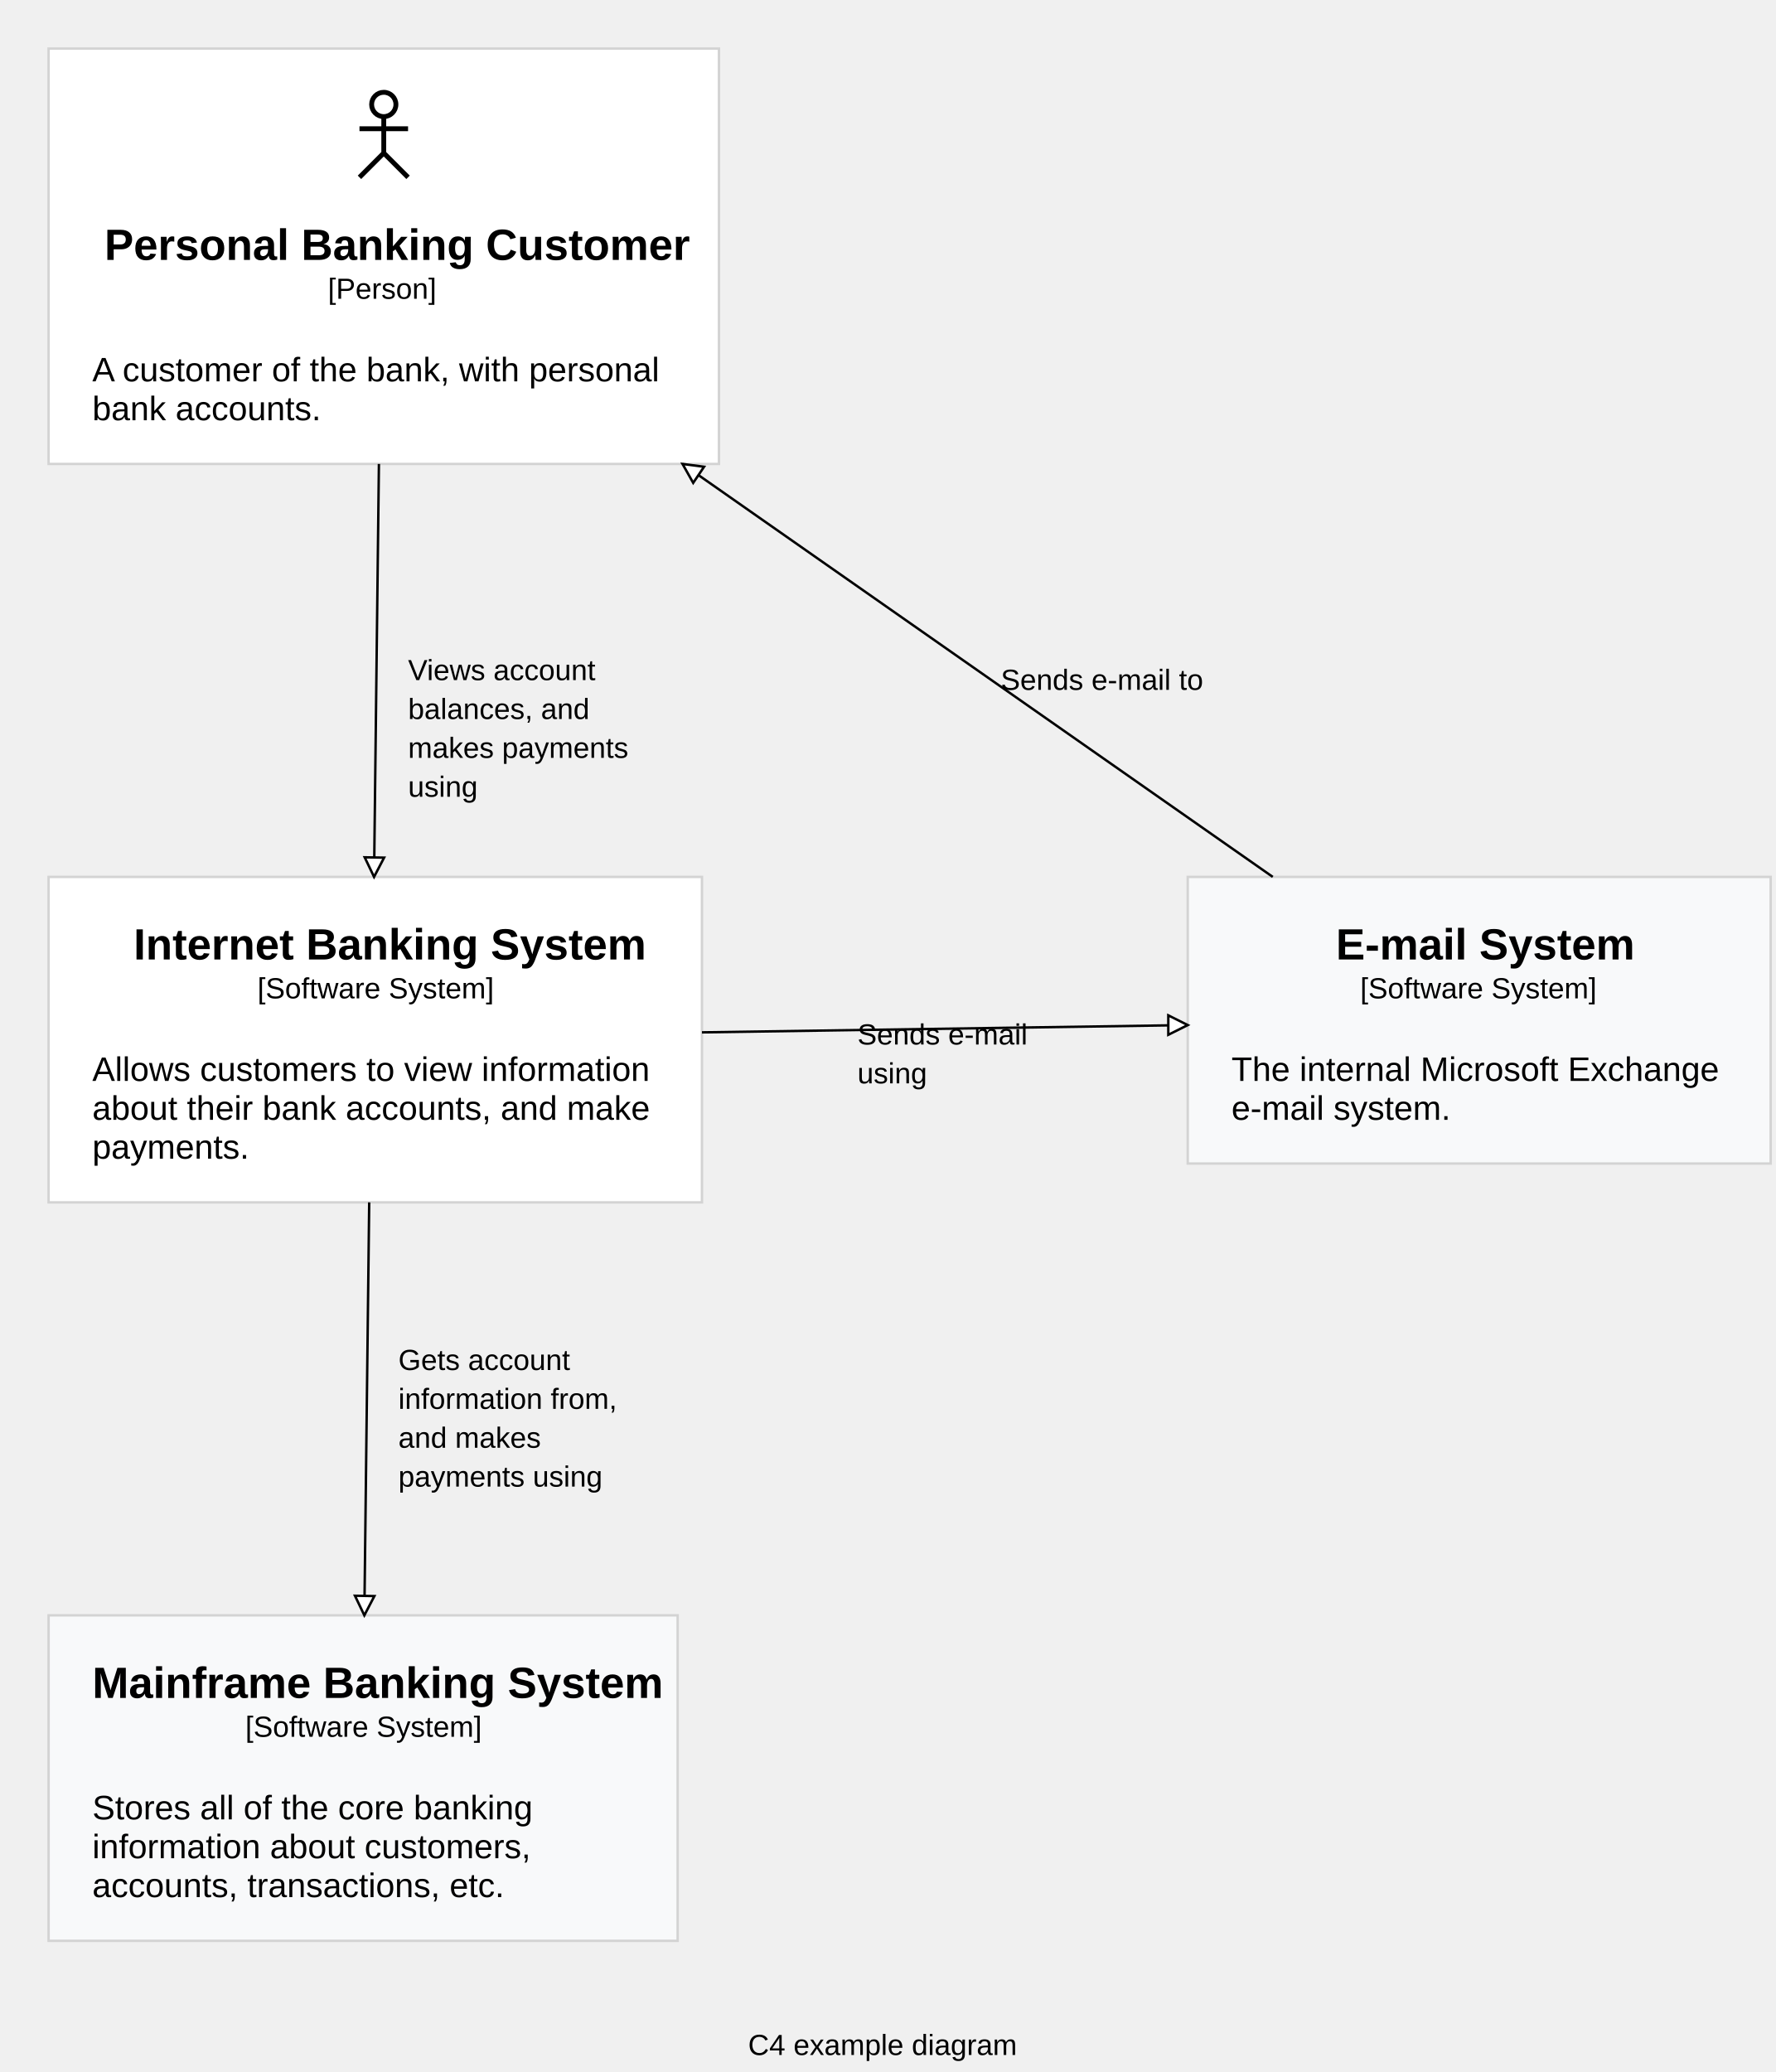
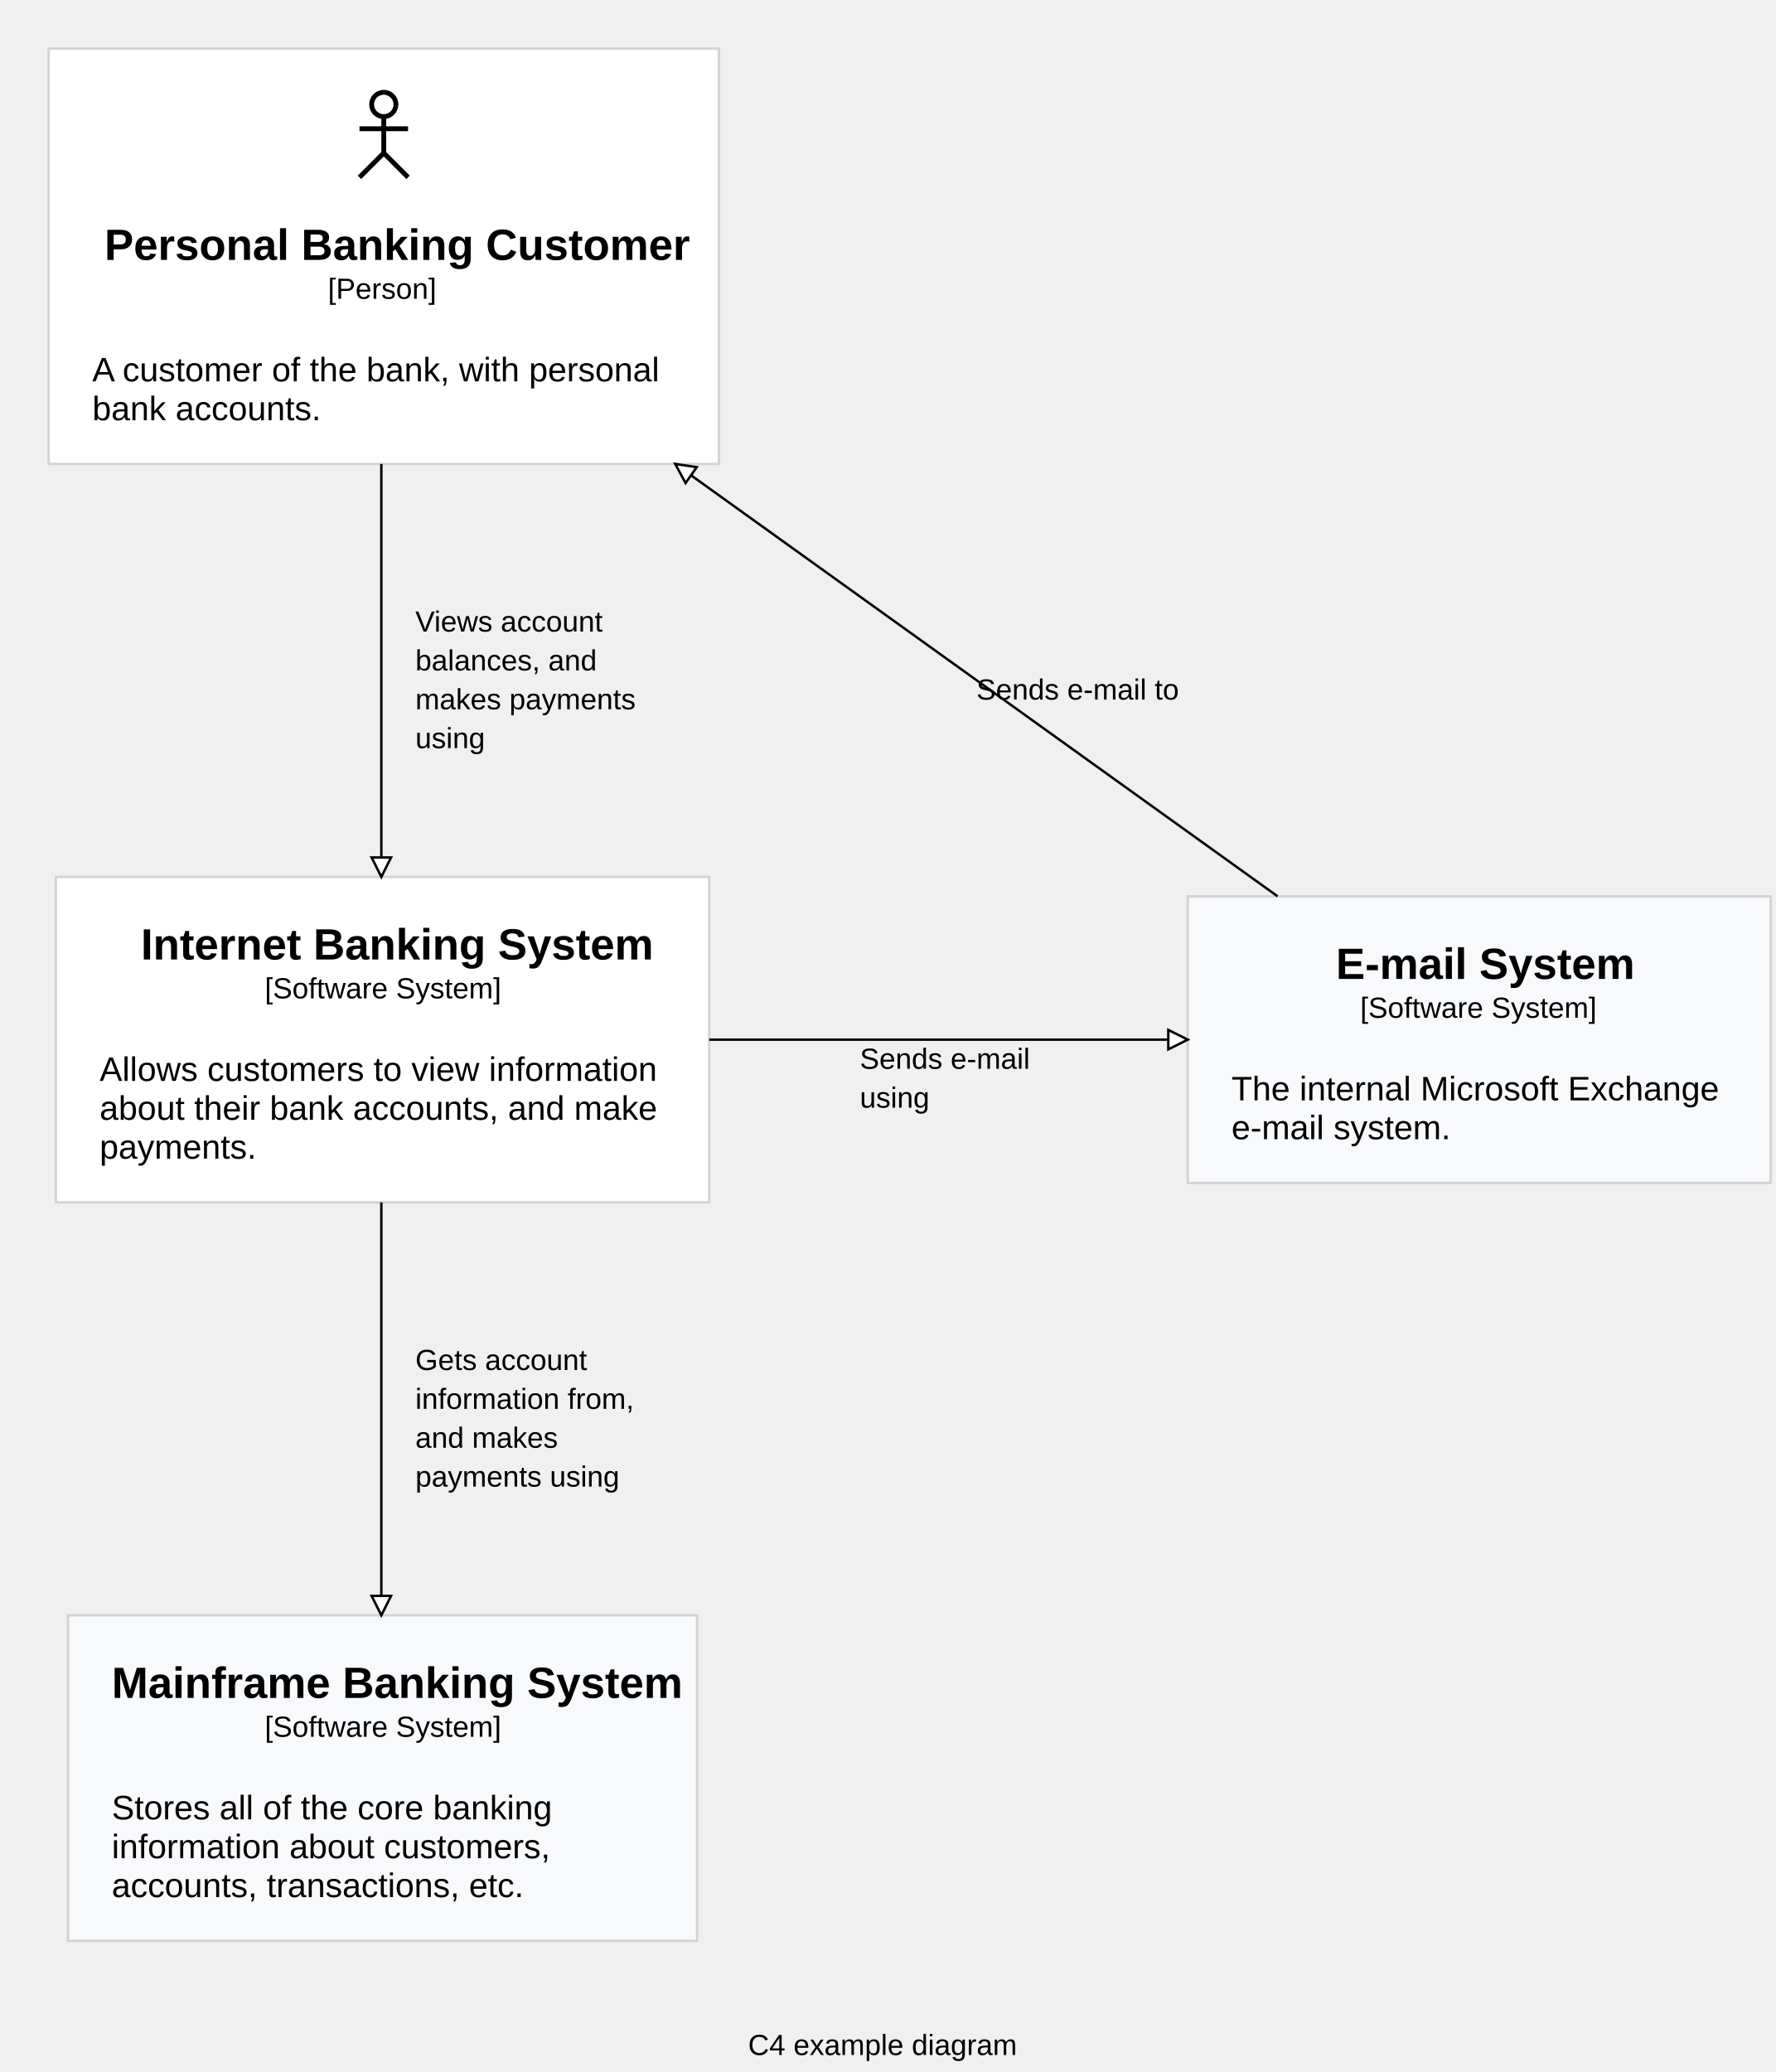
<svg xmlns="http://www.w3.org/2000/svg" font-family="Arial,Helvetica,sans-serif" width="731" height="853">
  <rect stroke="#d3d3d3" stroke-width="1" fill="#ffffff" x="20" y="20" width="276" height="171" />
  <text font-family="Arial,Helvetica,sans-serif" font-weight="bold" font-size="12px" x="38" y="45" />
  <circle stroke="black" stroke-width="2" fill="#ffffff" cx="158" cy="43" r="5" />
  <path stroke="black" stroke-width="2" fill="#ffffff" d="M158,48 l 0,15 m -10,-10 l 20,0 m -10,10 l -10,10 m 10,-10 l 10,10 Z" />
  <text font-family="Arial,Helvetica,sans-serif" font-weight="bold" font-size="18px" x="43" y="107">Personal Banking Customer</text>
  <text class="card-note" font-size="12px" x="135" y="123">[Person]</text>
  <text font-family="Arial,Helvetica,sans-serif" font-size="14px" x="38" y="157">A customer of the bank, with personal </text>
  <text font-family="Arial,Helvetica,sans-serif" font-size="14px" x="38" y="173">bank accounts.</text>
-   <rect stroke="#d3d3d3" stroke-width="1" fill="#ffffff" x="20" y="361" width="269" height="134" />
-   <text font-family="Arial,Helvetica,sans-serif" font-weight="bold" font-size="12px" x="38" y="386" />
-   <text font-family="Arial,Helvetica,sans-serif" font-weight="bold" font-size="18px" x="55" y="395">Internet Banking System</text>
-   <text class="card-note" font-size="12px" x="106" y="411">[Software System]</text>
-   <text font-family="Arial,Helvetica,sans-serif" font-size="14px" x="38" y="445">Allows customers to view information</text>
-   <text font-family="Arial,Helvetica,sans-serif" font-size="14px" x="38" y="461">about their bank accounts, and make</text>
-   <text font-family="Arial,Helvetica,sans-serif" font-size="14px" x="38" y="477">payments.</text>
-   <rect stroke="#d3d3d3" stroke-width="1" fill="#f8f9fa" x="489" y="361" width="240" height="118" />
-   <text class="card-external-title" font-size="12px" x="507" y="386" />
-   <text font-family="Arial,Helvetica,sans-serif" font-weight="bold" font-size="18px" x="550" y="395">E-mail System</text>
-   <text class="card-note" font-size="12px" x="560" y="411">[Software System]</text>
-   <text font-family="Arial,Helvetica,sans-serif" font-size="14px" x="507" y="445">The internal Microsoft Exchange</text>
-   <text font-family="Arial,Helvetica,sans-serif" font-size="14px" x="507" y="461">e-mail system.</text>
-   <rect stroke="#d3d3d3" stroke-width="1" fill="#f8f9fa" x="20" y="665" width="259" height="134" />
-   <text class="card-external-title" font-size="12px" x="38" y="690" />
-   <text font-family="Arial,Helvetica,sans-serif" font-weight="bold" font-size="18px" x="38" y="699">Mainframe Banking System</text>
-   <text class="card-note" font-size="12px" x="101" y="715">[Software System]</text>
-   <text font-family="Arial,Helvetica,sans-serif" font-size="14px" x="38" y="749">Stores all of the core banking</text>
-   <text font-family="Arial,Helvetica,sans-serif" font-size="14px" x="38" y="765">information about customers,</text>
-   <text font-family="Arial,Helvetica,sans-serif" font-size="14px" x="38" y="781">accounts, transactions, etc.</text>
-   <path stroke="black" d="M156,191 L154,361" />
-   <g transform="rotate(181 154 361)">
-     <path stroke="black" fill="#ffffff" d="M150,369 l4,-8 l 4,8 Z" />
+   <rect stroke="#d3d3d3" stroke-width="1" fill="#ffffff" x="23" y="361" width="269" height="134" />
+   <text font-family="Arial,Helvetica,sans-serif" font-weight="bold" font-size="12px" x="41" y="386" />
+   <text font-family="Arial,Helvetica,sans-serif" font-weight="bold" font-size="18px" x="58" y="395">Internet Banking System</text>
+   <text class="card-note" font-size="12px" x="109" y="411">[Software System]</text>
+   <text font-family="Arial,Helvetica,sans-serif" font-size="14px" x="41" y="445">Allows customers to view information</text>
+   <text font-family="Arial,Helvetica,sans-serif" font-size="14px" x="41" y="461">about their bank accounts, and make</text>
+   <text font-family="Arial,Helvetica,sans-serif" font-size="14px" x="41" y="477">payments.</text>
+   <rect stroke="#d3d3d3" stroke-width="1" fill="#f8f9fa" x="489" y="369" width="240" height="118" />
+   <text class="card-external-title" font-size="12px" x="507" y="394" />
+   <text font-family="Arial,Helvetica,sans-serif" font-weight="bold" font-size="18px" x="550" y="403">E-mail System</text>
+   <text class="card-note" font-size="12px" x="560" y="419">[Software System]</text>
+   <text font-family="Arial,Helvetica,sans-serif" font-size="14px" x="507" y="453">The internal Microsoft Exchange</text>
+   <text font-family="Arial,Helvetica,sans-serif" font-size="14px" x="507" y="469">e-mail system.</text>
+   <rect stroke="#d3d3d3" stroke-width="1" fill="#f8f9fa" x="28" y="665" width="259" height="134" />
+   <text class="card-external-title" font-size="12px" x="46" y="690" />
+   <text font-family="Arial,Helvetica,sans-serif" font-weight="bold" font-size="18px" x="46" y="699">Mainframe Banking System</text>
+   <text class="card-note" font-size="12px" x="109" y="715">[Software System]</text>
+   <text font-family="Arial,Helvetica,sans-serif" font-size="14px" x="46" y="749">Stores all of the core banking</text>
+   <text font-family="Arial,Helvetica,sans-serif" font-size="14px" x="46" y="765">information about customers,</text>
+   <text font-family="Arial,Helvetica,sans-serif" font-size="14px" x="46" y="781">accounts, transactions, etc.</text>
+   <path stroke="black" d="M157,191 L157,361" />
+   <g transform="rotate(180 157 361)">
+     <path stroke="black" fill="#ffffff" d="M153,369 l4,-8 l 4,8 Z" />
  </g>
-   <text font-family="Arial,Helvetica,sans-serif" font-size="12px" x="168" y="280">Views account</text>
-   <text font-family="Arial,Helvetica,sans-serif" font-size="12px" x="168" y="296">balances, and</text>
-   <text font-family="Arial,Helvetica,sans-serif" font-size="12px" x="168" y="312">makes payments</text>
-   <text font-family="Arial,Helvetica,sans-serif" font-size="12px" x="168" y="328">using</text>
-   <path stroke="black" d="M289,425 L489,422" />
-   <g transform="rotate(90 489 422)">
-     <path stroke="black" fill="#ffffff" d="M485,430 l4,-8 l 4,8 Z" />
+   <text font-family="Arial,Helvetica,sans-serif" font-size="12px" x="171" y="260">Views account</text>
+   <text font-family="Arial,Helvetica,sans-serif" font-size="12px" x="171" y="276">balances, and</text>
+   <text font-family="Arial,Helvetica,sans-serif" font-size="12px" x="171" y="292">makes payments</text>
+   <text font-family="Arial,Helvetica,sans-serif" font-size="12px" x="171" y="308">using</text>
+   <path stroke="black" d="M292,428 L489,428" />
+   <g transform="rotate(90 489 428)">
+     <path stroke="black" fill="#ffffff" d="M485,436 l4,-8 l 4,8 Z" />
  </g>
-   <text font-family="Arial,Helvetica,sans-serif" font-size="12px" x="353" y="430">Sends e-mail</text>
-   <text font-family="Arial,Helvetica,sans-serif" font-size="12px" x="353" y="446">using</text>
-   <path stroke="black" d="M524,361 L281,191" />
-   <g transform="rotate(304 281 191)">
-     <path stroke="black" fill="#ffffff" d="M277,199 l4,-8 l 4,8 Z" />
+   <text font-family="Arial,Helvetica,sans-serif" font-size="12px" x="354" y="440">Sends e-mail</text>
+   <text font-family="Arial,Helvetica,sans-serif" font-size="12px" x="354" y="456">using</text>
+   <path stroke="black" d="M526,369 L278,191" />
+   <g transform="rotate(305 278 191)">
+     <path stroke="black" fill="#ffffff" d="M274,199 l4,-8 l 4,8 Z" />
  </g>
-   <text font-family="Arial,Helvetica,sans-serif" font-size="12px" x="412" y="284">Sends e-mail to</text>
-   <path stroke="black" d="M152,495 L150,665" />
-   <g transform="rotate(181 150 665)">
-     <path stroke="black" fill="#ffffff" d="M146,673 l4,-8 l 4,8 Z" />
+   <text font-family="Arial,Helvetica,sans-serif" font-size="12px" x="402" y="288">Sends e-mail to</text>
+   <path stroke="black" d="M157,495 L157,665" />
+   <g transform="rotate(180 157 665)">
+     <path stroke="black" fill="#ffffff" d="M153,673 l4,-8 l 4,8 Z" />
  </g>
-   <text font-family="Arial,Helvetica,sans-serif" font-size="12px" x="164" y="564">Gets account</text>
-   <text font-family="Arial,Helvetica,sans-serif" font-size="12px" x="164" y="580">information from,</text>
-   <text font-family="Arial,Helvetica,sans-serif" font-size="12px" x="164" y="596">and makes</text>
-   <text font-family="Arial,Helvetica,sans-serif" font-size="12px" x="164" y="612">payments using</text>
+   <text font-family="Arial,Helvetica,sans-serif" font-size="12px" x="171" y="564">Gets account</text>
+   <text font-family="Arial,Helvetica,sans-serif" font-size="12px" x="171" y="580">information from,</text>
+   <text font-family="Arial,Helvetica,sans-serif" font-size="12px" x="171" y="596">and makes</text>
+   <text font-family="Arial,Helvetica,sans-serif" font-size="12px" x="171" y="612">payments using</text>
  <text font-family="Arial,Helvetica,sans-serif" font-size="12px" x="308" y="846">C4 example diagram</text>
</svg>
